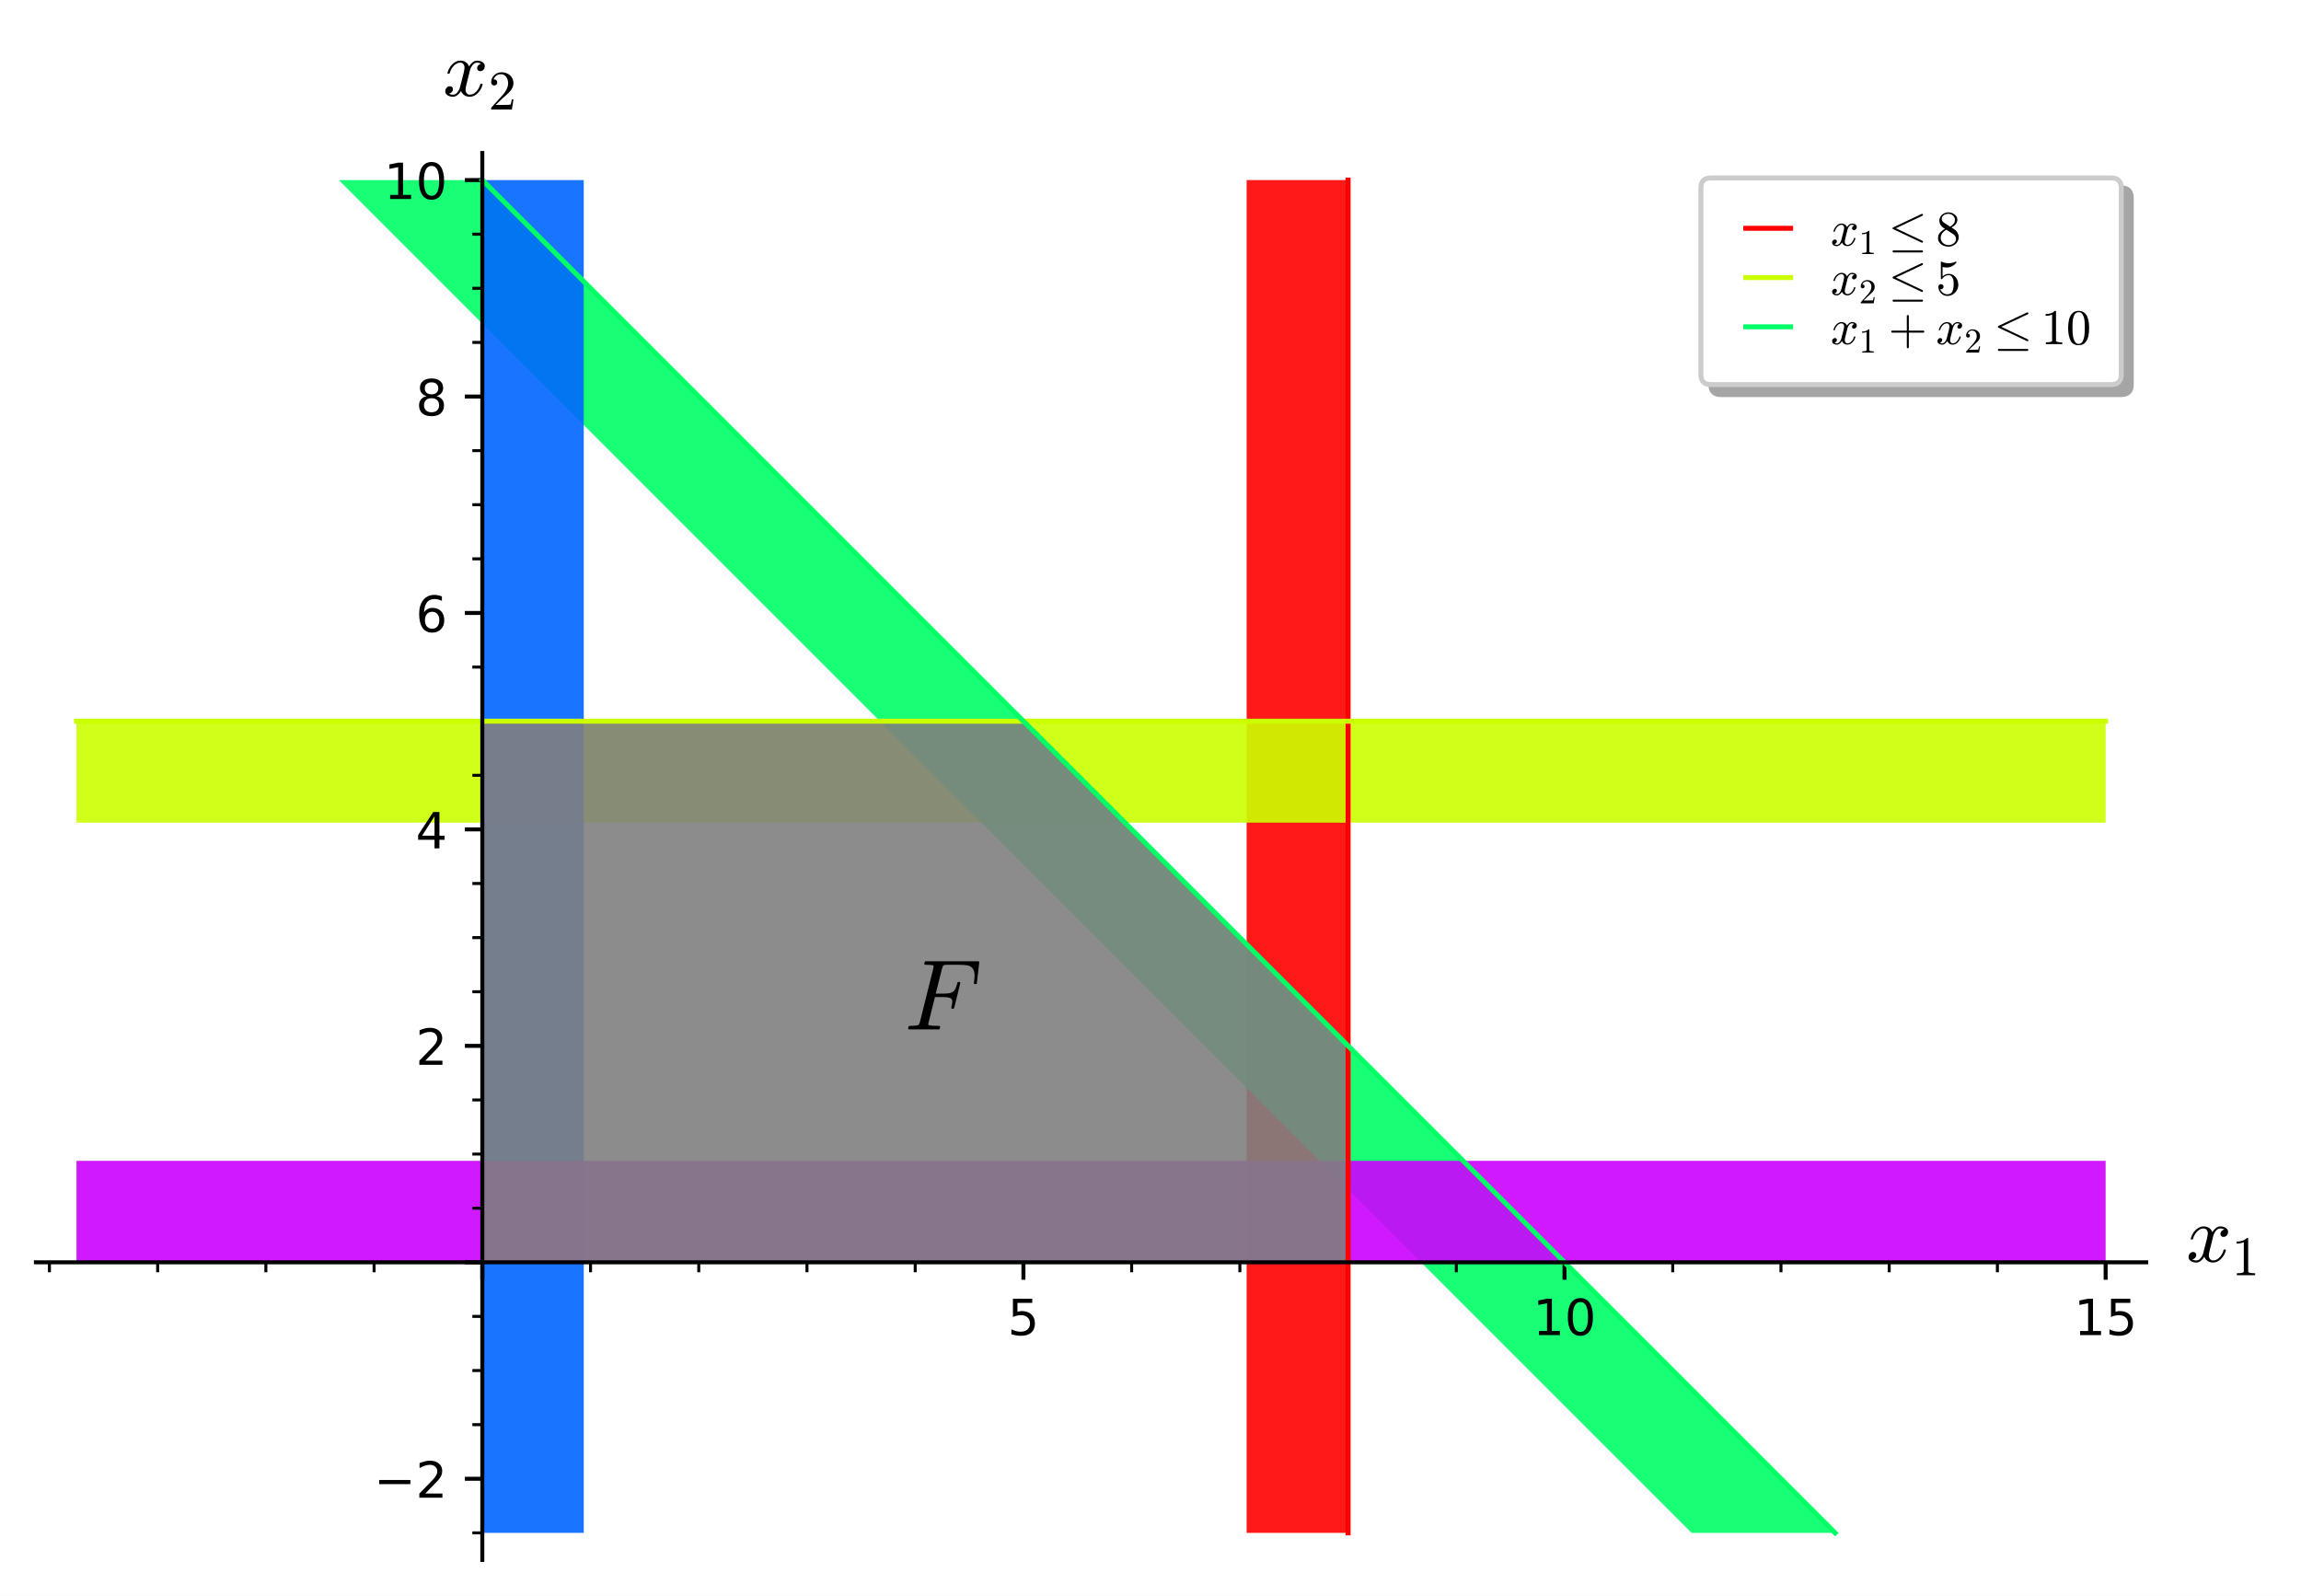
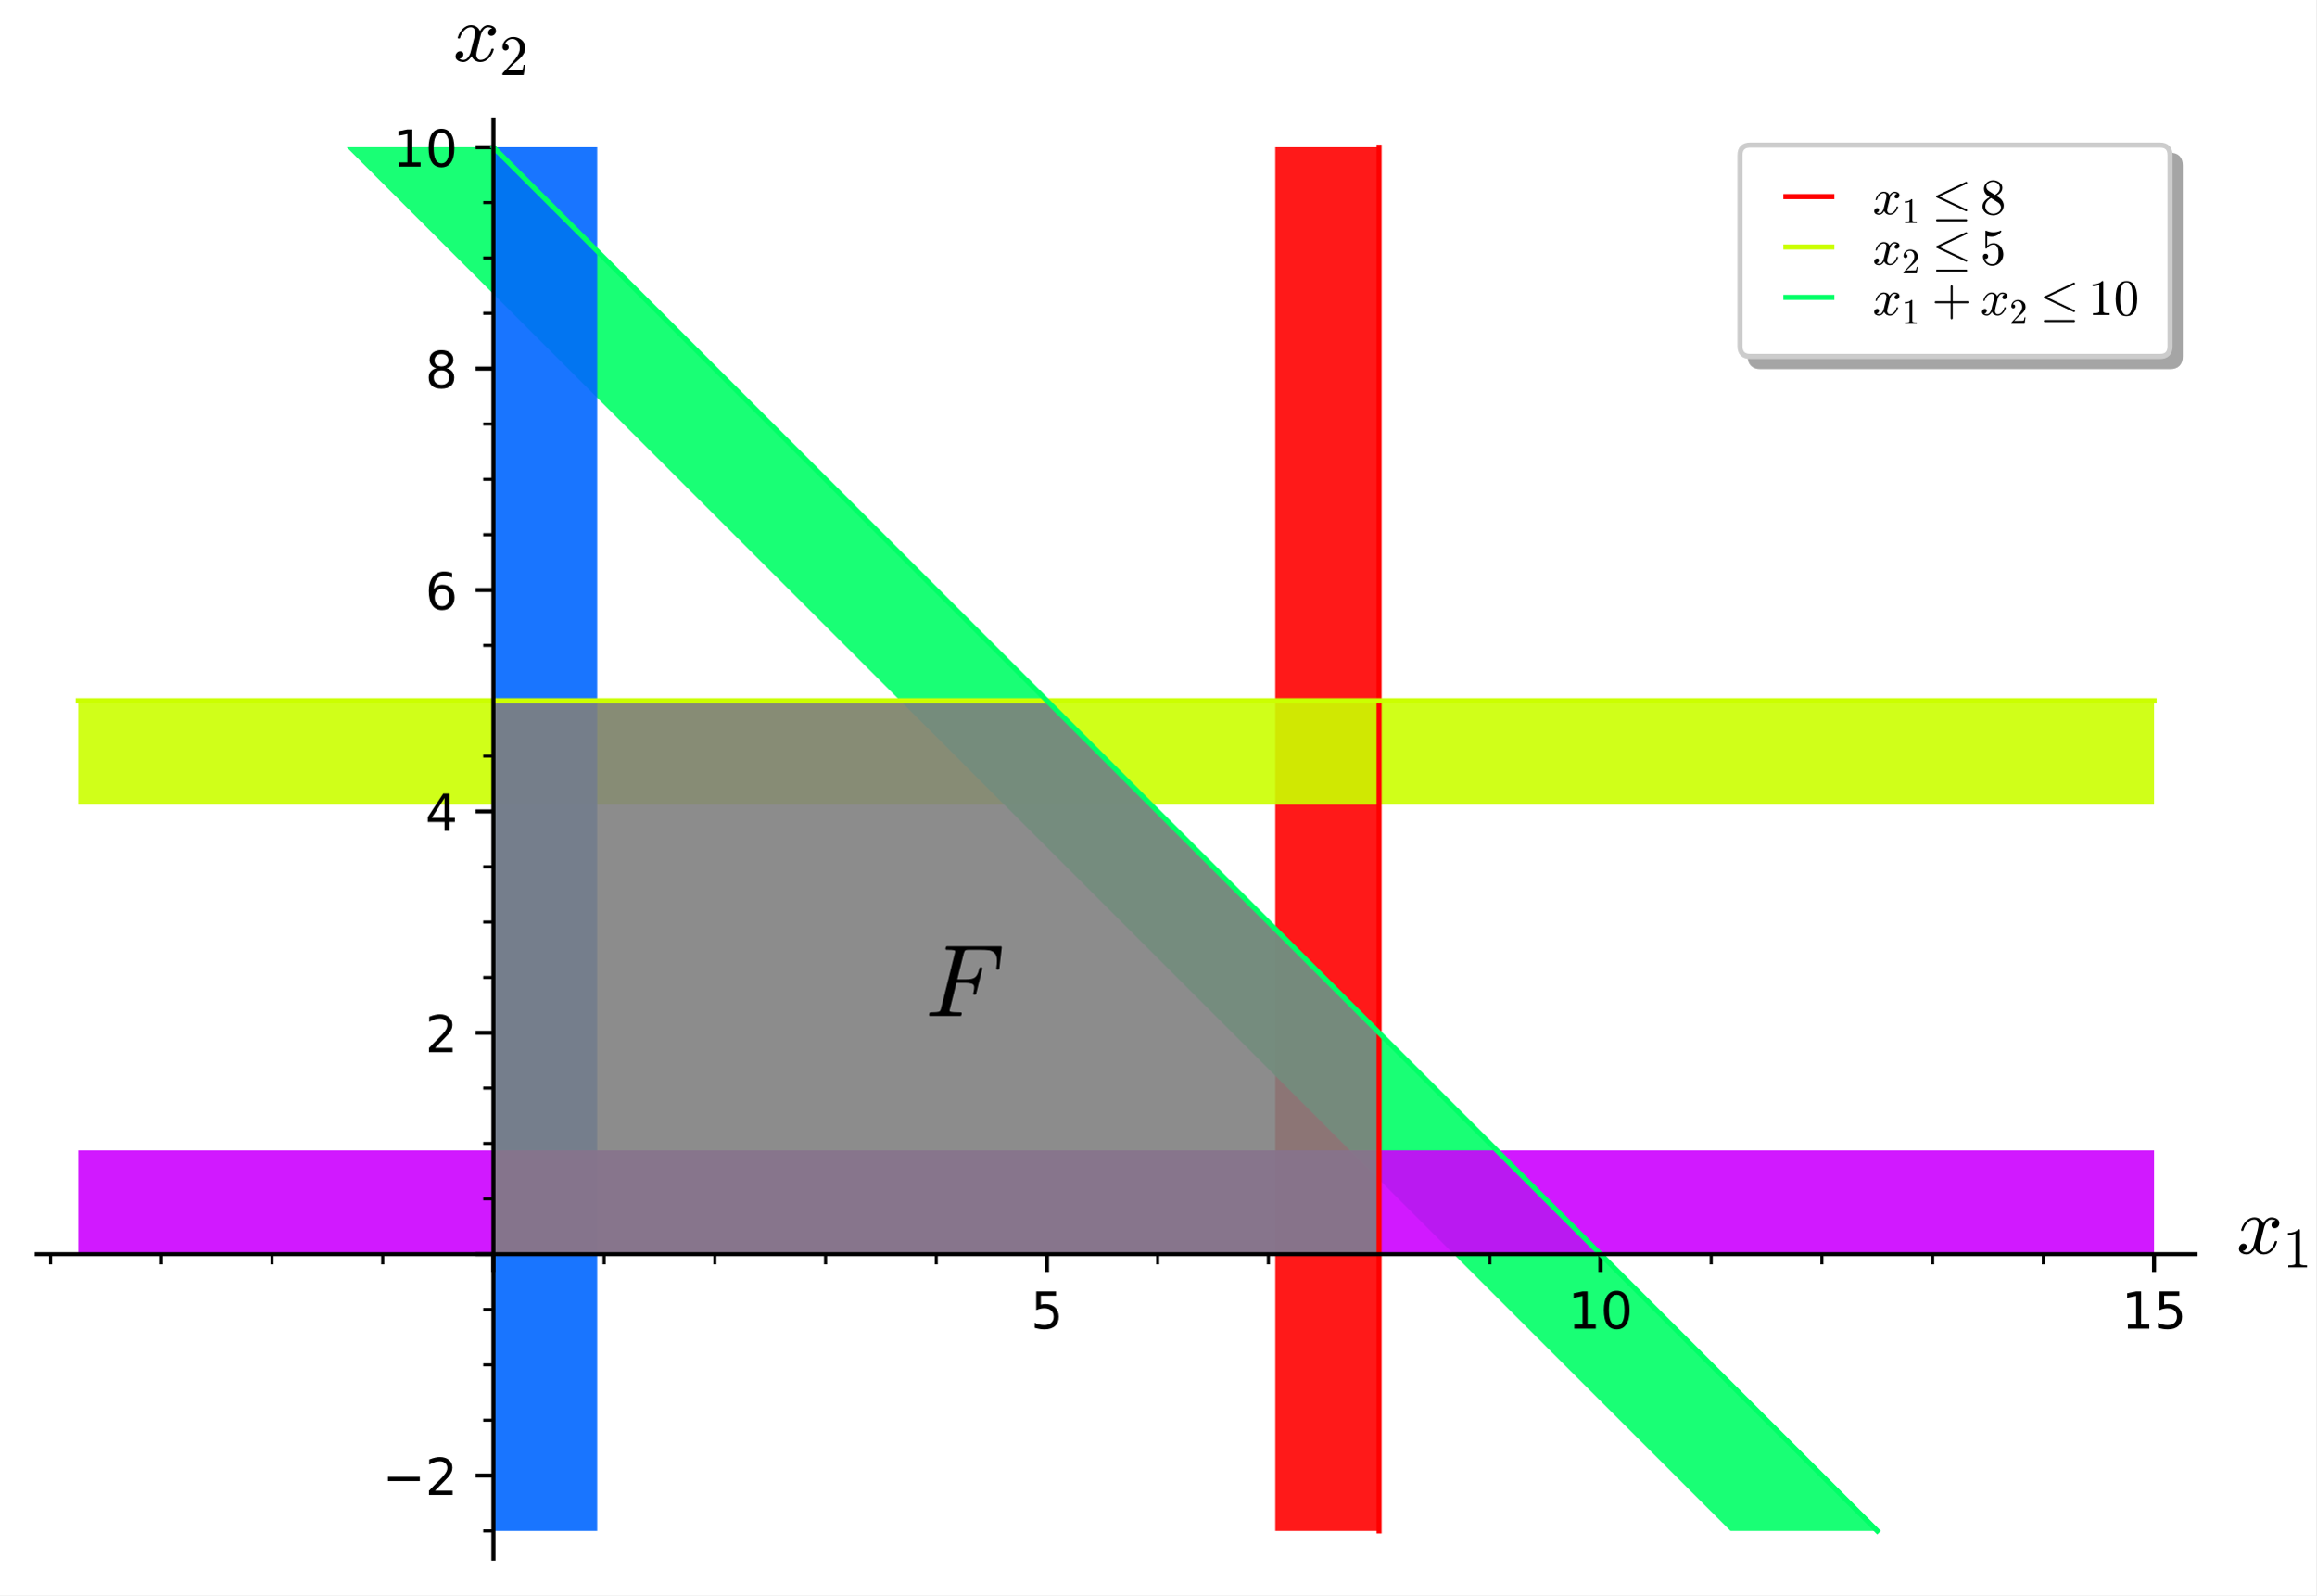
- <svg xmlns="http://www.w3.org/2000/svg" xmlns:xlink="http://www.w3.org/1999/xlink" width="461.431pt" height="320.012pt" viewBox="0 0 461.431 320.012" version="1.1">
+ <svg xmlns="http://www.w3.org/2000/svg" xmlns:xlink="http://www.w3.org/1999/xlink" width="454.011pt" height="312.77pt" viewBox="0 0 454.011 312.77" version="1.1">
  <defs>
    <style type="text/css">*{stroke-linejoin: round; stroke-linecap: butt}</style>
  </defs>
  <g id="figure_1">
    <g id="patch_1">
-       <path d="M 0 320.012  L 461.431 320.012  L 461.431 0  L 0 0  z " style="fill: #ffffff" />
+       <path d="M 0 312.77  L 454.011 312.77  L 454.011 0  L 0 0  z " style="fill: #ffffff" />
    </g>
    <g id="axes_1">
      <g id="patch_2">
-         <path d="M 7.2 312.812  L 430.391 312.812  L 430.391 30.685  L 7.2 30.685  z " style="fill: #ffffff" />
+         <path d="M 7.2 305.57  L 430.391 305.57  L 430.391 23.442  L 7.2 23.442  z " style="fill: #ffffff" />
      </g>
      <g id="patch_3">
-         <path d="M 249.992 307.387  L 270.338 307.387  L 270.338 36.111  L 249.992 36.111  z " clip-path="url(#p5dd644c4db)" style="fill: #ff0000; opacity: 0.9" />
+         <path d="M 249.992 300.144  L 270.338 300.144  L 270.338 28.868  L 249.992 28.868  z " clip-path="url(#p369cc310de)" style="fill: #ff0000; opacity: 0.9" />
      </g>
      <g id="patch_4">
-         <path d="M 15.338 164.967  L 422.253 164.967  L 422.253 144.621  L 15.338 144.621  z " clip-path="url(#p5dd644c4db)" style="fill: #cbff00; opacity: 0.9" />
+         <path d="M 15.338 157.724  L 422.253 157.724  L 422.253 137.379  L 15.338 137.379  z " clip-path="url(#p369cc310de)" style="fill: #cbff00; opacity: 0.9" />
      </g>
      <g id="patch_5">
-         <path d="M 339.224 307.387  L 367.997 307.387  L 96.721 36.111  L 67.948 36.111  z " clip-path="url(#p5dd644c4db)" style="fill: #00ff66; opacity: 0.9" />
+         <path d="M 339.224 300.144  L 367.997 300.144  L 96.721 28.868  L 67.948 28.868  z " clip-path="url(#p369cc310de)" style="fill: #00ff66; opacity: 0.9" />
      </g>
      <g id="patch_6">
-         <path d="M 96.721 307.387  L 117.067 307.387  L 117.067 36.111  L 96.721 36.111  z " clip-path="url(#p5dd644c4db)" style="fill: #0066ff; opacity: 0.9" />
+         <path d="M 96.721 300.144  L 117.067 300.144  L 117.067 28.868  L 96.721 28.868  z " clip-path="url(#p369cc310de)" style="fill: #0066ff; opacity: 0.9" />
      </g>
      <g id="patch_7">
-         <path d="M 15.338 253.132  L 422.253 253.132  L 422.253 232.786  L 15.338 232.786  z " clip-path="url(#p5dd644c4db)" style="fill: #cc00ff; opacity: 0.9" />
+         <path d="M 15.338 245.889  L 422.253 245.889  L 422.253 225.543  L 15.338 225.543  z " clip-path="url(#p369cc310de)" style="fill: #cc00ff; opacity: 0.9" />
      </g>
      <g id="patch_8">
-         <path d="M 96.721 253.132  L 270.338 253.132  L 270.338 209.727  L 205.232 144.621  L 96.721 144.621  z " clip-path="url(#p5dd644c4db)" style="fill: #808080; opacity: 0.9" />
+         <path d="M 96.721 245.889  L 270.338 245.889  L 270.338 202.485  L 205.232 137.379  L 96.721 137.379  z " clip-path="url(#p369cc310de)" style="fill: #808080; opacity: 0.9" />
      </g>
      <g id="matplotlib.axis_1">
        <g id="xtick_1">
          <g id="line2d_1">
            <defs>
-               <path id="mb08aeee169" d="M 0 0  L 0 3.5  " style="stroke: #000000; stroke-width: 0.8" />
-             </defs>
-             <g>
-               <use xlink:href="#mb08aeee169" x="96.721" y="253.132" style="stroke: #000000; stroke-width: 0.8" />
+               <path id="me383be065f" d="M 0 0  L 0 3.5  " style="stroke: #000000; stroke-width: 0.8" />
+             </defs>
+             <g>
+               <use xlink:href="#me383be065f" x="96.721" y="245.889" style="stroke: #000000; stroke-width: 0.8" />
            </g>
          </g>
        </g>
        <g id="xtick_2">
          <g id="line2d_2">
            <g>
-               <use xlink:href="#mb08aeee169" x="205.232" y="253.132" style="stroke: #000000; stroke-width: 0.8" />
+               <use xlink:href="#me383be065f" x="205.232" y="245.889" style="stroke: #000000; stroke-width: 0.8" />
            </g>
          </g>
          <g id="text_1">
-             <g transform="translate(202.0504 267.73)scale(0.1 -0.1)">
+             <g transform="translate(202.0504 260.4875) scale(0.1 -0.1)">
              <defs>
                <path id="DejaVuSans-35" d="M 691 4666  L 3169 4666  L 3169 4134  L 1269 4134  L 1269 2991  Q 1406 3038 1543 3061  Q 1681 3084 1819 3084  Q 2600 3084 3056 2656  Q 3513 2228 3513 1497  Q 3513 744 3044 326  Q 2575 -91 1722 -91  Q 1428 -91 1123 -41  Q 819 9 494 109  L 494 744  Q 775 591 1075 516  Q 1375 441 1709 441  Q 2250 441 2565 725  Q 2881 1009 2881 1497  Q 2881 1984 2565 2268  Q 2250 2553 1709 2553  Q 1456 2553 1204 2497  Q 953 2441 691 2322  L 691 4666  z " transform="scale(0.015625)" />
              </defs>
              <use xlink:href="#DejaVuSans-35" />
            </g>
          </g>
        </g>
        <g id="xtick_3">
          <g id="line2d_3">
            <g>
-               <use xlink:href="#mb08aeee169" x="313.742" y="253.132" style="stroke: #000000; stroke-width: 0.8" />
+               <use xlink:href="#me383be065f" x="313.742" y="245.889" style="stroke: #000000; stroke-width: 0.8" />
            </g>
          </g>
          <g id="text_2">
-             <g transform="translate(307.3797 267.73)scale(0.1 -0.1)">
+             <g transform="translate(307.3797 260.4875) scale(0.1 -0.1)">
              <defs>
                <path id="DejaVuSans-31" d="M 794 531  L 1825 531  L 1825 4091  L 703 3866  L 703 4441  L 1819 4666  L 2450 4666  L 2450 531  L 3481 531  L 3481 0  L 794 0  L 794 531  z " transform="scale(0.015625)" />
                <path id="DejaVuSans-30" d="M 2034 4250  Q 1547 4250 1301 3770  Q 1056 3291 1056 2328  Q 1056 1369 1301 889  Q 1547 409 2034 409  Q 2525 409 2770 889  Q 3016 1369 3016 2328  Q 3016 3291 2770 3770  Q 2525 4250 2034 4250  z M 2034 4750  Q 2819 4750 3233 4129  Q 3647 3509 3647 2328  Q 3647 1150 3233 529  Q 2819 -91 2034 -91  Q 1250 -91 836 529  Q 422 1150 422 2328  Q 422 3509 836 4129  Q 1250 4750 2034 4750  z " transform="scale(0.015625)" />
              </defs>
              <use xlink:href="#DejaVuSans-31" />
              <use xlink:href="#DejaVuSans-30" x="63.623" />
            </g>
          </g>
        </g>
        <g id="xtick_4">
          <g id="line2d_4">
            <g>
-               <use xlink:href="#mb08aeee169" x="422.253" y="253.132" style="stroke: #000000; stroke-width: 0.8" />
+               <use xlink:href="#me383be065f" x="422.253" y="245.889" style="stroke: #000000; stroke-width: 0.8" />
            </g>
          </g>
          <g id="text_3">
-             <g transform="translate(415.8902 267.73)scale(0.1 -0.1)">
+             <g transform="translate(415.8902 260.4875) scale(0.1 -0.1)">
              <use xlink:href="#DejaVuSans-31" />
              <use xlink:href="#DejaVuSans-35" x="63.623" />
            </g>
          </g>
        </g>
        <g id="xtick_5">
          <g id="line2d_5">
            <defs>
-               <path id="med235bf8da" d="M 0 0  L 0 2  " style="stroke: #000000; stroke-width: 0.6" />
-             </defs>
-             <g>
-               <use xlink:href="#med235bf8da" x="9.913" y="253.132" style="stroke: #000000; stroke-width: 0.6" />
+               <path id="m00cfb9b1a3" d="M 0 0  L 0 2  " style="stroke: #000000; stroke-width: 0.6" />
+             </defs>
+             <g>
+               <use xlink:href="#m00cfb9b1a3" x="9.913" y="245.889" style="stroke: #000000; stroke-width: 0.6" />
            </g>
          </g>
        </g>
        <g id="xtick_6">
          <g id="line2d_6">
            <g>
-               <use xlink:href="#med235bf8da" x="31.615" y="253.132" style="stroke: #000000; stroke-width: 0.6" />
+               <use xlink:href="#m00cfb9b1a3" x="31.615" y="245.889" style="stroke: #000000; stroke-width: 0.6" />
            </g>
          </g>
        </g>
        <g id="xtick_7">
          <g id="line2d_7">
            <g>
-               <use xlink:href="#med235bf8da" x="53.317" y="253.132" style="stroke: #000000; stroke-width: 0.6" />
+               <use xlink:href="#m00cfb9b1a3" x="53.317" y="245.889" style="stroke: #000000; stroke-width: 0.6" />
            </g>
          </g>
        </g>
        <g id="xtick_8">
          <g id="line2d_8">
            <g>
-               <use xlink:href="#med235bf8da" x="75.019" y="253.132" style="stroke: #000000; stroke-width: 0.6" />
+               <use xlink:href="#m00cfb9b1a3" x="75.019" y="245.889" style="stroke: #000000; stroke-width: 0.6" />
            </g>
          </g>
        </g>
        <g id="xtick_9">
          <g id="line2d_9">
            <g>
-               <use xlink:href="#med235bf8da" x="118.423" y="253.132" style="stroke: #000000; stroke-width: 0.6" />
+               <use xlink:href="#m00cfb9b1a3" x="118.423" y="245.889" style="stroke: #000000; stroke-width: 0.6" />
            </g>
          </g>
        </g>
        <g id="xtick_10">
          <g id="line2d_10">
            <g>
-               <use xlink:href="#med235bf8da" x="140.125" y="253.132" style="stroke: #000000; stroke-width: 0.6" />
+               <use xlink:href="#m00cfb9b1a3" x="140.125" y="245.889" style="stroke: #000000; stroke-width: 0.6" />
            </g>
          </g>
        </g>
        <g id="xtick_11">
          <g id="line2d_11">
            <g>
-               <use xlink:href="#med235bf8da" x="161.827" y="253.132" style="stroke: #000000; stroke-width: 0.6" />
+               <use xlink:href="#m00cfb9b1a3" x="161.827" y="245.889" style="stroke: #000000; stroke-width: 0.6" />
            </g>
          </g>
        </g>
        <g id="xtick_12">
          <g id="line2d_12">
            <g>
-               <use xlink:href="#med235bf8da" x="183.53" y="253.132" style="stroke: #000000; stroke-width: 0.6" />
+               <use xlink:href="#m00cfb9b1a3" x="183.53" y="245.889" style="stroke: #000000; stroke-width: 0.6" />
            </g>
          </g>
        </g>
        <g id="xtick_13">
          <g id="line2d_13">
            <g>
-               <use xlink:href="#med235bf8da" x="226.934" y="253.132" style="stroke: #000000; stroke-width: 0.6" />
+               <use xlink:href="#m00cfb9b1a3" x="226.934" y="245.889" style="stroke: #000000; stroke-width: 0.6" />
            </g>
          </g>
        </g>
        <g id="xtick_14">
          <g id="line2d_14">
            <g>
-               <use xlink:href="#med235bf8da" x="248.636" y="253.132" style="stroke: #000000; stroke-width: 0.6" />
+               <use xlink:href="#m00cfb9b1a3" x="248.636" y="245.889" style="stroke: #000000; stroke-width: 0.6" />
            </g>
          </g>
        </g>
        <g id="xtick_15">
          <g id="line2d_15">
            <g>
-               <use xlink:href="#med235bf8da" x="270.338" y="253.132" style="stroke: #000000; stroke-width: 0.6" />
+               <use xlink:href="#m00cfb9b1a3" x="270.338" y="245.889" style="stroke: #000000; stroke-width: 0.6" />
            </g>
          </g>
        </g>
        <g id="xtick_16">
          <g id="line2d_16">
            <g>
-               <use xlink:href="#med235bf8da" x="292.04" y="253.132" style="stroke: #000000; stroke-width: 0.6" />
+               <use xlink:href="#m00cfb9b1a3" x="292.04" y="245.889" style="stroke: #000000; stroke-width: 0.6" />
            </g>
          </g>
        </g>
        <g id="xtick_17">
          <g id="line2d_17">
            <g>
-               <use xlink:href="#med235bf8da" x="335.444" y="253.132" style="stroke: #000000; stroke-width: 0.6" />
+               <use xlink:href="#m00cfb9b1a3" x="335.444" y="245.889" style="stroke: #000000; stroke-width: 0.6" />
            </g>
          </g>
        </g>
        <g id="xtick_18">
          <g id="line2d_18">
            <g>
-               <use xlink:href="#med235bf8da" x="357.146" y="253.132" style="stroke: #000000; stroke-width: 0.6" />
+               <use xlink:href="#m00cfb9b1a3" x="357.146" y="245.889" style="stroke: #000000; stroke-width: 0.6" />
            </g>
          </g>
        </g>
        <g id="xtick_19">
          <g id="line2d_19">
            <g>
-               <use xlink:href="#med235bf8da" x="378.849" y="253.132" style="stroke: #000000; stroke-width: 0.6" />
+               <use xlink:href="#m00cfb9b1a3" x="378.849" y="245.889" style="stroke: #000000; stroke-width: 0.6" />
            </g>
          </g>
        </g>
        <g id="xtick_20">
          <g id="line2d_20">
            <g>
-               <use xlink:href="#med235bf8da" x="400.551" y="253.132" style="stroke: #000000; stroke-width: 0.6" />
+               <use xlink:href="#m00cfb9b1a3" x="400.551" y="245.889" style="stroke: #000000; stroke-width: 0.6" />
            </g>
          </g>
        </g>
        <g id="text_4">
-           <g transform="translate(438.391 253.1316)scale(0.16 -0.16)">
+           <g transform="translate(438.391 245.8891) scale(0.16 -0.16)">
            <defs>
              <path id="Cmmi10-78" d="M 500 184  Q 613 97 819 97  Q 1019 97 1172 289  Q 1325 481 1381 709  L 1672 1844  Q 1741 2153 1741 2266  Q 1741 2425 1652 2544  Q 1563 2663 1403 2663  Q 1200 2663 1022 2536  Q 844 2409 722 2214  Q 600 2019 550 1819  Q 538 1778 500 1778  L 422 1778  Q 372 1778 372 1838  L 372 1856  Q 434 2094 584 2320  Q 734 2547 951 2687  Q 1169 2828 1416 2828  Q 1650 2828 1839 2703  Q 2028 2578 2106 2363  Q 2216 2559 2386 2693  Q 2556 2828 2759 2828  Q 2897 2828 3040 2779  Q 3184 2731 3275 2631  Q 3366 2531 3366 2381  Q 3366 2219 3261 2101  Q 3156 1984 2994 1984  Q 2891 1984 2822 2050  Q 2753 2116 2753 2216  Q 2753 2350 2845 2451  Q 2938 2553 3066 2572  Q 2950 2663 2747 2663  Q 2541 2663 2389 2472  Q 2238 2281 2175 2047  L 1894 916  Q 1825 659 1825 494  Q 1825 331 1917 214  Q 2009 97 2163 97  Q 2463 97 2698 361  Q 2934 625 3009 941  Q 3022 978 3059 978  L 3138 978  Q 3163 978 3178 961  Q 3194 944 3194 922  Q 3194 916 3188 903  Q 3097 522 2806 225  Q 2516 -72 2150 -72  Q 1916 -72 1727 54  Q 1538 181 1459 397  Q 1359 209 1182 68  Q 1006 -72 806 -72  Q 669 -72 523 -23  Q 378 25 287 125  Q 197 225 197 378  Q 197 528 301 651  Q 406 775 563 775  Q 669 775 741 711  Q 813 647 813 544  Q 813 409 723 309  Q 634 209 500 184  z " transform="scale(0.015625)" />
              <path id="Cmr10-31" d="M 594 0  L 594 225  Q 1394 225 1394 428  L 1394 3788  Q 1063 3628 556 3628  L 556 3853  Q 1341 3853 1741 4263  L 1831 4263  Q 1853 4263 1873 4245  Q 1894 4228 1894 4206  L 1894 428  Q 1894 225 2694 225  L 2694 0  L 594 0  z " transform="scale(0.015625)" />
            </defs>
            <use xlink:href="#Cmmi10-78" transform="translate(0 0.8125)" />
-             <use xlink:href="#Cmr10-31" transform="translate(57.08008 -16.19375)scale(0.7)" />
+             <use xlink:href="#Cmr10-31" transform="translate(57.08008 -16.19375) scale(0.7)" />
          </g>
        </g>
      </g>
      <g id="matplotlib.axis_2">
        <g id="ytick_1">
          <g id="line2d_21">
            <defs>
-               <path id="m85f8c5847c" d="M 0 0  L -3.5 0  " style="stroke: #000000; stroke-width: 0.8" />
-             </defs>
-             <g>
-               <use xlink:href="#m85f8c5847c" x="96.721" y="296.536" style="stroke: #000000; stroke-width: 0.8" />
+               <path id="m52f20f1c43" d="M 0 0  L -3.5 0  " style="stroke: #000000; stroke-width: 0.8" />
+             </defs>
+             <g>
+               <use xlink:href="#m52f20f1c43" x="96.721" y="289.293" style="stroke: #000000; stroke-width: 0.8" />
            </g>
          </g>
          <g id="text_5">
-             <g transform="translate(74.97899 300.335)scale(0.1 -0.1)">
+             <g transform="translate(74.97899 293.0925) scale(0.1 -0.1)">
              <defs>
                <path id="DejaVuSans-2212" d="M 678 2272  L 4684 2272  L 4684 1741  L 678 1741  L 678 2272  z " transform="scale(0.015625)" />
                <path id="DejaVuSans-32" d="M 1228 531  L 3431 531  L 3431 0  L 469 0  L 469 531  Q 828 903 1448 1529  Q 2069 2156 2228 2338  Q 2531 2678 2651 2914  Q 2772 3150 2772 3378  Q 2772 3750 2511 3984  Q 2250 4219 1831 4219  Q 1534 4219 1204 4116  Q 875 4013 500 3803  L 500 4441  Q 881 4594 1212 4672  Q 1544 4750 1819 4750  Q 2544 4750 2975 4387  Q 3406 4025 3406 3419  Q 3406 3131 3298 2873  Q 3191 2616 2906 2266  Q 2828 2175 2409 1742  Q 1991 1309 1228 531  z " transform="scale(0.015625)" />
              </defs>
              <use xlink:href="#DejaVuSans-2212" />
              <use xlink:href="#DejaVuSans-32" x="83.789" />
            </g>
          </g>
        </g>
        <g id="ytick_2">
          <g id="line2d_22">
            <g>
-               <use xlink:href="#m85f8c5847c" x="96.721" y="253.132" style="stroke: #000000; stroke-width: 0.8" />
+               <use xlink:href="#m52f20f1c43" x="96.721" y="245.889" style="stroke: #000000; stroke-width: 0.8" />
            </g>
          </g>
        </g>
        <g id="ytick_3">
          <g id="line2d_23">
            <g>
-               <use xlink:href="#m85f8c5847c" x="96.721" y="209.727" style="stroke: #000000; stroke-width: 0.8" />
+               <use xlink:href="#m52f20f1c43" x="96.721" y="202.485" style="stroke: #000000; stroke-width: 0.8" />
            </g>
          </g>
          <g id="text_6">
-             <g transform="translate(83.35867 213.5266)scale(0.1 -0.1)">
+             <g transform="translate(83.35867 206.2841) scale(0.1 -0.1)">
              <use xlink:href="#DejaVuSans-32" />
            </g>
          </g>
        </g>
        <g id="ytick_4">
          <g id="line2d_24">
            <g>
-               <use xlink:href="#m85f8c5847c" x="96.721" y="166.323" style="stroke: #000000; stroke-width: 0.8" />
+               <use xlink:href="#m52f20f1c43" x="96.721" y="159.081" style="stroke: #000000; stroke-width: 0.8" />
            </g>
          </g>
          <g id="text_7">
-             <g transform="translate(83.35867 170.1224)scale(0.1 -0.1)">
+             <g transform="translate(83.35867 162.8799) scale(0.1 -0.1)">
              <defs>
                <path id="DejaVuSans-34" d="M 2419 4116  L 825 1625  L 2419 1625  L 2419 4116  z M 2253 4666  L 3047 4666  L 3047 1625  L 3713 1625  L 3713 1100  L 3047 1100  L 3047 0  L 2419 0  L 2419 1100  L 313 1100  L 313 1709  L 2253 4666  z " transform="scale(0.015625)" />
              </defs>
              <use xlink:href="#DejaVuSans-34" />
            </g>
          </g>
        </g>
        <g id="ytick_5">
          <g id="line2d_25">
            <g>
-               <use xlink:href="#m85f8c5847c" x="96.721" y="122.919" style="stroke: #000000; stroke-width: 0.8" />
+               <use xlink:href="#m52f20f1c43" x="96.721" y="115.676" style="stroke: #000000; stroke-width: 0.8" />
            </g>
          </g>
          <g id="text_8">
-             <g transform="translate(83.35867 126.7182)scale(0.1 -0.1)">
+             <g transform="translate(83.35867 119.4757) scale(0.1 -0.1)">
              <defs>
                <path id="DejaVuSans-36" d="M 2113 2584  Q 1688 2584 1439 2293  Q 1191 2003 1191 1497  Q 1191 994 1439 701  Q 1688 409 2113 409  Q 2538 409 2786 701  Q 3034 994 3034 1497  Q 3034 2003 2786 2293  Q 2538 2584 2113 2584  z M 3366 4563  L 3366 3988  Q 3128 4100 2886 4159  Q 2644 4219 2406 4219  Q 1781 4219 1451 3797  Q 1122 3375 1075 2522  Q 1259 2794 1537 2939  Q 1816 3084 2150 3084  Q 2853 3084 3261 2657  Q 3669 2231 3669 1497  Q 3669 778 3244 343  Q 2819 -91 2113 -91  Q 1303 -91 875 529  Q 447 1150 447 2328  Q 447 3434 972 4092  Q 1497 4750 2381 4750  Q 2619 4750 2861 4703  Q 3103 4656 3366 4563  z " transform="scale(0.015625)" />
              </defs>
              <use xlink:href="#DejaVuSans-36" />
            </g>
          </g>
        </g>
        <g id="ytick_6">
          <g id="line2d_26">
            <g>
-               <use xlink:href="#m85f8c5847c" x="96.721" y="79.515" style="stroke: #000000; stroke-width: 0.8" />
+               <use xlink:href="#m52f20f1c43" x="96.721" y="72.272" style="stroke: #000000; stroke-width: 0.8" />
            </g>
          </g>
          <g id="text_9">
-             <g transform="translate(83.35867 83.31395)scale(0.1 -0.1)">
+             <g transform="translate(83.35867 76.07145) scale(0.1 -0.1)">
              <defs>
                <path id="DejaVuSans-38" d="M 2034 2216  Q 1584 2216 1326 1975  Q 1069 1734 1069 1313  Q 1069 891 1326 650  Q 1584 409 2034 409  Q 2484 409 2743 651  Q 3003 894 3003 1313  Q 3003 1734 2745 1975  Q 2488 2216 2034 2216  z M 1403 2484  Q 997 2584 770 2862  Q 544 3141 544 3541  Q 544 4100 942 4425  Q 1341 4750 2034 4750  Q 2731 4750 3128 4425  Q 3525 4100 3525 3541  Q 3525 3141 3298 2862  Q 3072 2584 2669 2484  Q 3125 2378 3379 2068  Q 3634 1759 3634 1313  Q 3634 634 3220 271  Q 2806 -91 2034 -91  Q 1263 -91 848 271  Q 434 634 434 1313  Q 434 1759 690 2068  Q 947 2378 1403 2484  z M 1172 3481  Q 1172 3119 1398 2916  Q 1625 2713 2034 2713  Q 2441 2713 2670 2916  Q 2900 3119 2900 3481  Q 2900 3844 2670 4047  Q 2441 4250 2034 4250  Q 1625 4250 1398 4047  Q 1172 3844 1172 3481  z " transform="scale(0.015625)" />
              </defs>
              <use xlink:href="#DejaVuSans-38" />
            </g>
          </g>
        </g>
        <g id="ytick_7">
          <g id="line2d_27">
            <g>
-               <use xlink:href="#m85f8c5847c" x="96.721" y="36.111" style="stroke: #000000; stroke-width: 0.8" />
+               <use xlink:href="#m52f20f1c43" x="96.721" y="28.868" style="stroke: #000000; stroke-width: 0.8" />
            </g>
          </g>
          <g id="text_10">
-             <g transform="translate(76.99617 39.90974)scale(0.1 -0.1)">
+             <g transform="translate(76.99617 32.66724) scale(0.1 -0.1)">
              <use xlink:href="#DejaVuSans-31" />
              <use xlink:href="#DejaVuSans-30" x="63.623" />
            </g>
          </g>
        </g>
        <g id="ytick_8">
          <g id="line2d_28">
            <defs>
-               <path id="m90e67b883a" d="M 0 0  L -2 0  " style="stroke: #000000; stroke-width: 0.6" />
-             </defs>
-             <g>
-               <use xlink:href="#m90e67b883a" x="96.721" y="307.387" style="stroke: #000000; stroke-width: 0.6" />
+               <path id="md892d1e3d2" d="M 0 0  L -2 0  " style="stroke: #000000; stroke-width: 0.6" />
+             </defs>
+             <g>
+               <use xlink:href="#md892d1e3d2" x="96.721" y="300.144" style="stroke: #000000; stroke-width: 0.6" />
            </g>
          </g>
        </g>
        <g id="ytick_9">
          <g id="line2d_29">
            <g>
-               <use xlink:href="#m90e67b883a" x="96.721" y="285.685" style="stroke: #000000; stroke-width: 0.6" />
+               <use xlink:href="#md892d1e3d2" x="96.721" y="278.442" style="stroke: #000000; stroke-width: 0.6" />
            </g>
          </g>
        </g>
        <g id="ytick_10">
          <g id="line2d_30">
            <g>
-               <use xlink:href="#m90e67b883a" x="96.721" y="274.834" style="stroke: #000000; stroke-width: 0.6" />
+               <use xlink:href="#md892d1e3d2" x="96.721" y="267.591" style="stroke: #000000; stroke-width: 0.6" />
            </g>
          </g>
        </g>
        <g id="ytick_11">
          <g id="line2d_31">
            <g>
-               <use xlink:href="#m90e67b883a" x="96.721" y="263.983" style="stroke: #000000; stroke-width: 0.6" />
+               <use xlink:href="#md892d1e3d2" x="96.721" y="256.74" style="stroke: #000000; stroke-width: 0.6" />
            </g>
          </g>
        </g>
        <g id="ytick_12">
          <g id="line2d_32">
            <g>
-               <use xlink:href="#m90e67b883a" x="96.721" y="242.281" style="stroke: #000000; stroke-width: 0.6" />
+               <use xlink:href="#md892d1e3d2" x="96.721" y="235.038" style="stroke: #000000; stroke-width: 0.6" />
            </g>
          </g>
        </g>
        <g id="ytick_13">
          <g id="line2d_33">
            <g>
-               <use xlink:href="#m90e67b883a" x="96.721" y="231.429" style="stroke: #000000; stroke-width: 0.6" />
+               <use xlink:href="#md892d1e3d2" x="96.721" y="224.187" style="stroke: #000000; stroke-width: 0.6" />
            </g>
          </g>
        </g>
        <g id="ytick_14">
          <g id="line2d_34">
            <g>
-               <use xlink:href="#m90e67b883a" x="96.721" y="220.578" style="stroke: #000000; stroke-width: 0.6" />
+               <use xlink:href="#md892d1e3d2" x="96.721" y="213.336" style="stroke: #000000; stroke-width: 0.6" />
            </g>
          </g>
        </g>
        <g id="ytick_15">
          <g id="line2d_35">
            <g>
-               <use xlink:href="#m90e67b883a" x="96.721" y="198.876" style="stroke: #000000; stroke-width: 0.6" />
+               <use xlink:href="#md892d1e3d2" x="96.721" y="191.634" style="stroke: #000000; stroke-width: 0.6" />
            </g>
          </g>
        </g>
        <g id="ytick_16">
          <g id="line2d_36">
            <g>
-               <use xlink:href="#m90e67b883a" x="96.721" y="188.025" style="stroke: #000000; stroke-width: 0.6" />
+               <use xlink:href="#md892d1e3d2" x="96.721" y="180.783" style="stroke: #000000; stroke-width: 0.6" />
            </g>
          </g>
        </g>
        <g id="ytick_17">
          <g id="line2d_37">
            <g>
-               <use xlink:href="#m90e67b883a" x="96.721" y="177.174" style="stroke: #000000; stroke-width: 0.6" />
+               <use xlink:href="#md892d1e3d2" x="96.721" y="169.932" style="stroke: #000000; stroke-width: 0.6" />
            </g>
          </g>
        </g>
        <g id="ytick_18">
          <g id="line2d_38">
            <g>
-               <use xlink:href="#m90e67b883a" x="96.721" y="155.472" style="stroke: #000000; stroke-width: 0.6" />
+               <use xlink:href="#md892d1e3d2" x="96.721" y="148.23" style="stroke: #000000; stroke-width: 0.6" />
            </g>
          </g>
        </g>
        <g id="ytick_19">
          <g id="line2d_39">
            <g>
-               <use xlink:href="#m90e67b883a" x="96.721" y="144.621" style="stroke: #000000; stroke-width: 0.6" />
+               <use xlink:href="#md892d1e3d2" x="96.721" y="137.379" style="stroke: #000000; stroke-width: 0.6" />
            </g>
          </g>
        </g>
        <g id="ytick_20">
          <g id="line2d_40">
            <g>
-               <use xlink:href="#m90e67b883a" x="96.721" y="133.77" style="stroke: #000000; stroke-width: 0.6" />
+               <use xlink:href="#md892d1e3d2" x="96.721" y="126.527" style="stroke: #000000; stroke-width: 0.6" />
            </g>
          </g>
        </g>
        <g id="ytick_21">
          <g id="line2d_41">
            <g>
-               <use xlink:href="#m90e67b883a" x="96.721" y="112.068" style="stroke: #000000; stroke-width: 0.6" />
+               <use xlink:href="#md892d1e3d2" x="96.721" y="104.825" style="stroke: #000000; stroke-width: 0.6" />
            </g>
          </g>
        </g>
        <g id="ytick_22">
          <g id="line2d_42">
            <g>
-               <use xlink:href="#m90e67b883a" x="96.721" y="101.217" style="stroke: #000000; stroke-width: 0.6" />
+               <use xlink:href="#md892d1e3d2" x="96.721" y="93.974" style="stroke: #000000; stroke-width: 0.6" />
            </g>
          </g>
        </g>
        <g id="ytick_23">
          <g id="line2d_43">
            <g>
-               <use xlink:href="#m90e67b883a" x="96.721" y="90.366" style="stroke: #000000; stroke-width: 0.6" />
+               <use xlink:href="#md892d1e3d2" x="96.721" y="83.123" style="stroke: #000000; stroke-width: 0.6" />
            </g>
          </g>
        </g>
        <g id="ytick_24">
          <g id="line2d_44">
            <g>
-               <use xlink:href="#m90e67b883a" x="96.721" y="68.664" style="stroke: #000000; stroke-width: 0.6" />
+               <use xlink:href="#md892d1e3d2" x="96.721" y="61.421" style="stroke: #000000; stroke-width: 0.6" />
            </g>
          </g>
        </g>
        <g id="ytick_25">
          <g id="line2d_45">
            <g>
-               <use xlink:href="#m90e67b883a" x="96.721" y="57.813" style="stroke: #000000; stroke-width: 0.6" />
+               <use xlink:href="#md892d1e3d2" x="96.721" y="50.57" style="stroke: #000000; stroke-width: 0.6" />
            </g>
          </g>
        </g>
        <g id="ytick_26">
          <g id="line2d_46">
            <g>
-               <use xlink:href="#m90e67b883a" x="96.721" y="46.962" style="stroke: #000000; stroke-width: 0.6" />
+               <use xlink:href="#md892d1e3d2" x="96.721" y="39.719" style="stroke: #000000; stroke-width: 0.6" />
            </g>
          </g>
        </g>
        <g id="text_11">
-           <g transform="translate(88.80117 19.3575)scale(0.16 -0.16)">
+           <g transform="translate(88.80117 12.115) scale(0.16 -0.16)">
            <defs>
              <path id="Cmr10-32" d="M 319 0  L 319 172  Q 319 188 331 206  L 1325 1306  Q 1550 1550 1690 1715  Q 1831 1881 1968 2097  Q 2106 2313 2186 2536  Q 2266 2759 2266 3009  Q 2266 3272 2169 3511  Q 2072 3750 1880 3894  Q 1688 4038 1416 4038  Q 1138 4038 916 3870  Q 694 3703 603 3438  Q 628 3444 672 3444  Q 816 3444 917 3347  Q 1019 3250 1019 3097  Q 1019 2950 917 2848  Q 816 2747 672 2747  Q 522 2747 420 2851  Q 319 2956 319 3097  Q 319 3338 409 3548  Q 500 3759 670 3923  Q 841 4088 1055 4175  Q 1269 4263 1509 4263  Q 1875 4263 2190 4108  Q 2506 3953 2690 3670  Q 2875 3388 2875 3009  Q 2875 2731 2753 2481  Q 2631 2231 2440 2026  Q 2250 1822 1953 1562  Q 1656 1303 1563 1216  L 838 519  L 1453 519  Q 1906 519 2211 526  Q 2516 534 2534 550  Q 2609 631 2688 1141  L 2875 1141  L 2694 0  L 319 0  z " transform="scale(0.015625)" />
            </defs>
            <use xlink:href="#Cmmi10-78" transform="translate(0 0.8125)" />
-             <use xlink:href="#Cmr10-32" transform="translate(57.08008 -16.19375)scale(0.7)" />
+             <use xlink:href="#Cmr10-32" transform="translate(57.08008 -16.19375) scale(0.7)" />
          </g>
        </g>
      </g>
      <g id="line2d_47">
-         <path d="M 270.338 36.111  L 270.338 307.387  " clip-path="url(#p5dd644c4db)" style="fill: none; stroke: #ff0000; stroke-linecap: square" />
+         <path d="M 270.338 28.868  L 270.338 300.144  " clip-path="url(#p369cc310de)" style="fill: none; stroke: #ff0000; stroke-linecap: square" />
      </g>
      <g id="line2d_48">
-         <path d="M 422.253 144.621  L 15.338 144.621  " clip-path="url(#p5dd644c4db)" style="fill: none; stroke: #cbff00; stroke-linecap: square" />
+         <path d="M 422.253 137.379  L 15.338 137.379  " clip-path="url(#p369cc310de)" style="fill: none; stroke: #cbff00; stroke-linecap: square" />
      </g>
      <g id="line2d_49">
-         <path d="M 96.721 36.111  L 367.997 307.387  " clip-path="url(#p5dd644c4db)" style="fill: none; stroke: #00ff66; stroke-linecap: square" />
+         <path d="M 96.721 28.868  L 367.997 300.144  " clip-path="url(#p369cc310de)" style="fill: none; stroke: #00ff66; stroke-linecap: square" />
      </g>
      <g id="patch_9">
-         <path d="M 96.721 312.812  L 96.721 30.685  " style="fill: none; stroke: #000000; stroke-width: 0.8; stroke-linejoin: miter; stroke-linecap: square" />
+         <path d="M 96.721 305.57  L 96.721 23.442  " style="fill: none; stroke: #000000; stroke-width: 0.8; stroke-linejoin: miter; stroke-linecap: square" />
      </g>
      <g id="patch_10">
-         <path d="M 7.2 253.132  L 430.391 253.132  " style="fill: none; stroke: #000000; stroke-width: 0.8; stroke-linejoin: miter; stroke-linecap: square" />
+         <path d="M 7.2 245.889  L 430.391 245.889  " style="fill: none; stroke: #000000; stroke-width: 0.8; stroke-linejoin: miter; stroke-linecap: square" />
      </g>
      <g id="text_12">
-         <g transform="translate(181.37 206.5653)scale(0.2 -0.2)">
+         <g transform="translate(181.37 199.3228) scale(0.2 -0.2)">
          <defs>
            <path id="Cmmi10-46" d="M 300 0  Q 238 0 238 84  Q 241 100 250 139  Q 259 178 276 201  Q 294 225 319 225  Q 709 225 863 269  Q 947 297 984 441  L 1863 3956  Q 1875 4019 1875 4044  Q 1875 4113 1797 4122  Q 1678 4147 1338 4147  Q 1275 4147 1275 4231  Q 1278 4247 1287 4286  Q 1297 4325 1314 4348  Q 1331 4372 1356 4372  L 4738 4372  Q 4800 4372 4800 4288  L 4647 2963  Q 4647 2944 4625 2925  Q 4603 2906 4581 2906  L 4525 2906  Q 4459 2906 4459 2988  Q 4500 3278 4500 3463  Q 4500 3781 4362 3931  Q 4225 4081 4015 4114  Q 3806 4147 3438 4147  L 2753 4147  Q 2578 4147 2522 4117  Q 2466 4088 2419 3928  L 2009 2297  L 2491 2297  Q 2728 2297 2875 2322  Q 3022 2347 3119 2419  Q 3216 2491 3280 2627  Q 3344 2763 3397 2988  Q 3416 3047 3463 3047  L 3519 3047  Q 3584 3047 3584 2963  L 3194 1381  Q 3166 1325 3128 1325  L 3072 1325  Q 3009 1325 3009 1409  Q 3025 1475 3034 1519  Q 3044 1563 3058 1645  Q 3072 1728 3072 1791  Q 3072 1975 2909 2025  Q 2747 2075 2484 2075  L 1959 2075  L 1544 416  Q 1528 353 1528 353  Q 1528 278 1575 269  Q 1741 225 2228 225  Q 2291 225 2291 141  Q 2269 50 2256 25  Q 2244 0 2181 0  L 300 0  z " transform="scale(0.015625)" />
          </defs>
          <use xlink:href="#Cmmi10-46" transform="translate(0 0.6875)" />
        </g>
      </g>
      <g id="legend_1">
        <g id="patch_11">
-           <path d="M 345.091 79.119  L 425.391 79.119  Q 427.391 79.119 427.391 77.119  L 427.391 39.685  Q 427.391 37.685 425.391 37.685  L 345.091 37.685  Q 343.091 37.685 343.091 39.685  L 343.091 77.119  Q 343.091 79.119 345.091 79.119  z " style="fill: #4c4c4c; opacity: 0.5; stroke: #4c4c4c; stroke-linejoin: miter" />
+           <path d="M 345.091 71.877  L 425.391 71.877  Q 427.391 71.877 427.391 69.877  L 427.391 32.443  Q 427.391 30.442 425.391 30.442  L 345.091 30.442  Q 343.091 30.442 343.091 32.443  L 343.091 69.877  Q 343.091 71.877 345.091 71.877  z " style="fill: #4c4c4c; opacity: 0.5; stroke: #4c4c4c; stroke-linejoin: miter" />
        </g>
        <g id="patch_12">
-           <path d="M 343.091 77.119  L 423.391 77.119  Q 425.391 77.119 425.391 75.119  L 425.391 37.685  Q 425.391 35.685 423.391 35.685  L 343.091 35.685  Q 341.091 35.685 341.091 37.685  L 341.091 75.119  Q 341.091 77.119 343.091 77.119  z " style="fill: #ffffff; stroke: #cccccc; stroke-linejoin: miter" />
+           <path d="M 343.091 69.877  L 423.391 69.877  Q 425.391 69.877 425.391 67.877  L 425.391 30.442  Q 425.391 28.442 423.391 28.442  L 343.091 28.442  Q 341.091 28.442 341.091 30.442  L 341.091 67.877  Q 341.091 69.877 343.091 69.877  z " style="fill: #ffffff; stroke: #cccccc; stroke-linejoin: miter" />
        </g>
        <g id="line2d_50">
-           <path d="M 350.091 45.783  L 359.091 45.783  " style="fill: none; stroke: #ff0000; stroke-linecap: square" />
+           <path d="M 350.091 38.541  L 359.091 38.541  " style="fill: none; stroke: #ff0000; stroke-linecap: square" />
        </g>
        <g id="text_13">
-           <g transform="translate(367.091 49.28344)scale(0.1 -0.1)">
+           <g transform="translate(367.091 42.04094) scale(0.1 -0.1)">
            <defs>
              <path id="Cmsy10-2219" d="M 653 -878  Q 600 -878 565 -837  Q 531 -797 531 -750  Q 531 -697 565 -659  Q 600 -622 653 -622  L 4325 -622  Q 4375 -622 4408 -659  Q 4441 -697 4441 -750  Q 4441 -797 4408 -837  Q 4375 -878 4325 -878  L 653 -878  z M 594 2113  Q 531 2131 531 2222  Q 531 2303 616 2338  L 4269 4063  Q 4281 4072 4313 4072  Q 4366 4072 4403 4034  Q 4441 3997 4441 3944  Q 4441 3859 4366 3828  L 959 2222  L 4384 603  Q 4441 572 4441 494  Q 4441 438 4403 402  Q 4366 366 4313 366  Q 4281 366 4269 378  L 594 2113  z " transform="scale(0.015625)" />
              <path id="Cmr10-38" d="M 269 972  Q 269 1356 522 1651  Q 775 1947 1172 2144  L 934 2297  Q 716 2441 578 2680  Q 441 2919 441 3181  Q 441 3488 602 3734  Q 763 3981 1030 4122  Q 1297 4263 1600 4263  Q 1884 4263 2148 4147  Q 2413 4031 2583 3815  Q 2753 3600 2753 3303  Q 2753 3088 2651 2903  Q 2550 2719 2373 2572  Q 2197 2425 1997 2322  L 2363 2088  Q 2616 1922 2770 1653  Q 2925 1384 2925 1088  Q 2925 741 2739 456  Q 2553 172 2247 15  Q 1941 -141 1600 -141  Q 1269 -141 961 -6  Q 653 128 461 383  Q 269 638 269 972  z M 616 972  Q 616 719 755 509  Q 894 300 1122 181  Q 1350 63 1600 63  Q 1972 63 2275 280  Q 2578 497 2578 856  Q 2578 978 2529 1098  Q 2481 1219 2395 1317  Q 2309 1416 2203 1478  L 1344 2034  Q 1144 1928 976 1765  Q 809 1603 712 1400  Q 616 1197 616 972  z M 1056 2925  L 1831 2425  Q 2100 2581 2272 2803  Q 2444 3025 2444 3303  Q 2444 3519 2323 3698  Q 2203 3878 2009 3978  Q 1816 4078 1594 4078  Q 1400 4078 1203 4003  Q 1006 3928 878 3779  Q 750 3631 750 3431  Q 750 3131 1056 2925  z " transform="scale(0.015625)" />
            </defs>
            <use xlink:href="#Cmmi10-78" transform="translate(0 0.390625)" />
-             <use xlink:href="#Cmr10-31" transform="translate(57.08008 -16.61563)scale(0.7)" />
+             <use xlink:href="#Cmr10-31" transform="translate(57.08008 -16.61563) scale(0.7)" />
            <use xlink:href="#Cmsy10-2219" transform="translate(116.016 0.390625)" />
            <use xlink:href="#Cmr10-38" transform="translate(211.2602 0.390625)" />
          </g>
        </g>
        <g id="line2d_51">
-           <path d="M 350.091 55.662  L 359.091 55.662  " style="fill: none; stroke: #cbff00; stroke-linecap: square" />
+           <path d="M 350.091 48.419  L 359.091 48.419  " style="fill: none; stroke: #cbff00; stroke-linecap: square" />
        </g>
        <g id="text_14">
-           <g transform="translate(367.091 59.16156)scale(0.1 -0.1)">
+           <g transform="translate(367.091 51.91906) scale(0.1 -0.1)">
            <defs>
              <path id="Cmr10-35" d="M 556 728  Q 622 541 758 387  Q 894 234 1080 148  Q 1266 63 1466 63  Q 1928 63 2103 422  Q 2278 781 2278 1294  Q 2278 1516 2270 1667  Q 2263 1819 2228 1959  Q 2169 2184 2020 2353  Q 1872 2522 1656 2522  Q 1441 2522 1286 2456  Q 1131 2391 1034 2303  Q 938 2216 863 2119  Q 788 2022 769 2016  L 697 2016  Q 681 2016 657 2036  Q 634 2056 634 2075  L 634 4213  Q 634 4228 654 4245  Q 675 4263 697 4263  L 716 4263  Q 1147 4056 1631 4056  Q 2106 4056 2547 4263  L 2566 4263  Q 2588 4263 2606 4247  Q 2625 4231 2625 4213  L 2625 4153  Q 2625 4122 2613 4122  Q 2394 3831 2064 3668  Q 1734 3506 1381 3506  Q 1125 3506 856 3578  L 856 2369  Q 1069 2541 1236 2614  Q 1403 2688 1663 2688  Q 2016 2688 2295 2484  Q 2575 2281 2725 1954  Q 2875 1628 2875 1288  Q 2875 903 2686 575  Q 2497 247 2172 53  Q 1847 -141 1466 -141  Q 1150 -141 886 21  Q 622 184 470 459  Q 319 734 319 1044  Q 319 1188 412 1278  Q 506 1369 647 1369  Q 788 1369 883 1276  Q 978 1184 978 1044  Q 978 906 883 811  Q 788 716 647 716  Q 625 716 597 720  Q 569 725 556 728  z " transform="scale(0.015625)" />
            </defs>
            <use xlink:href="#Cmmi10-78" transform="translate(0 0.390625)" />
-             <use xlink:href="#Cmr10-32" transform="translate(57.08008 -16.61563)scale(0.7)" />
+             <use xlink:href="#Cmr10-32" transform="translate(57.08008 -16.61563) scale(0.7)" />
            <use xlink:href="#Cmsy10-2219" transform="translate(116.016 0.390625)" />
            <use xlink:href="#Cmr10-35" transform="translate(211.2602 0.390625)" />
          </g>
        </g>
        <g id="line2d_52">
-           <path d="M 350.091 65.54  L 359.091 65.54  " style="fill: none; stroke: #00ff66; stroke-linecap: square" />
+           <path d="M 350.091 58.297  L 359.091 58.297  " style="fill: none; stroke: #00ff66; stroke-linecap: square" />
        </g>
        <g id="text_15">
-           <g transform="translate(367.091 69.03969)scale(0.1 -0.1)">
+           <g transform="translate(367.091 61.79719) scale(0.1 -0.1)">
            <defs>
              <path id="Cmr10-2b" d="M 481 1472  Q 428 1472 393 1512  Q 359 1553 359 1600  Q 359 1647 393 1687  Q 428 1728 481 1728  L 2363 1728  L 2363 3616  Q 2363 3666 2400 3698  Q 2438 3731 2491 3731  Q 2538 3731 2578 3698  Q 2619 3666 2619 3616  L 2619 1728  L 4500 1728  Q 4547 1728 4581 1687  Q 4616 1647 4616 1600  Q 4616 1553 4581 1512  Q 4547 1472 4500 1472  L 2619 1472  L 2619 -416  Q 2619 -466 2578 -498  Q 2538 -531 2491 -531  Q 2438 -531 2400 -498  Q 2363 -466 2363 -416  L 2363 1472  L 481 1472  z " transform="scale(0.015625)" />
              <path id="Cmr10-30" d="M 1600 -141  Q 816 -141 533 504  Q 250 1150 250 2041  Q 250 2597 351 3087  Q 453 3578 754 3920  Q 1056 4263 1600 4263  Q 2022 4263 2290 4056  Q 2559 3850 2700 3523  Q 2841 3197 2892 2823  Q 2944 2450 2944 2041  Q 2944 1491 2842 1011  Q 2741 531 2444 195  Q 2147 -141 1600 -141  z M 1600 25  Q 1956 25 2131 390  Q 2306 756 2347 1200  Q 2388 1644 2388 2144  Q 2388 2625 2347 3031  Q 2306 3438 2132 3767  Q 1959 4097 1600 4097  Q 1238 4097 1063 3765  Q 888 3434 847 3029  Q 806 2625 806 2144  Q 806 1788 823 1472  Q 841 1156 916 820  Q 991 484 1158 254  Q 1325 25 1600 25  z " transform="scale(0.015625)" />
            </defs>
            <use xlink:href="#Cmmi10-78" transform="translate(0 0.390625)" />
-             <use xlink:href="#Cmr10-31" transform="translate(57.08008 -16.61563)scale(0.7)" />
+             <use xlink:href="#Cmr10-31" transform="translate(57.08008 -16.61563) scale(0.7)" />
            <use xlink:href="#Cmr10-2b" transform="translate(116.016 0.390625)" />
            <use xlink:href="#Cmmi10-78" transform="translate(211.2602 0.390625)" />
-             <use xlink:href="#Cmr10-32" transform="translate(268.3402 -16.61563)scale(0.7)" />
+             <use xlink:href="#Cmr10-32" transform="translate(268.3402 -16.61563) scale(0.7)" />
            <use xlink:href="#Cmsy10-2219" transform="translate(327.2762 0.390625)" />
            <use xlink:href="#Cmr10-31" transform="translate(422.5203 0.390625)" />
            <use xlink:href="#Cmr10-30" transform="translate(472.5203 0.390625)" />
          </g>
        </g>
      </g>
    </g>
  </g>
  <defs>
-     <clipPath id="p5dd644c4db">
-       <rect x="7.2" y="30.685" width="423.191" height="282.127" />
+     <clipPath id="p369cc310de">
+       <rect x="7.2" y="23.442" width="423.191" height="282.127" />
    </clipPath>
  </defs>
</svg>
